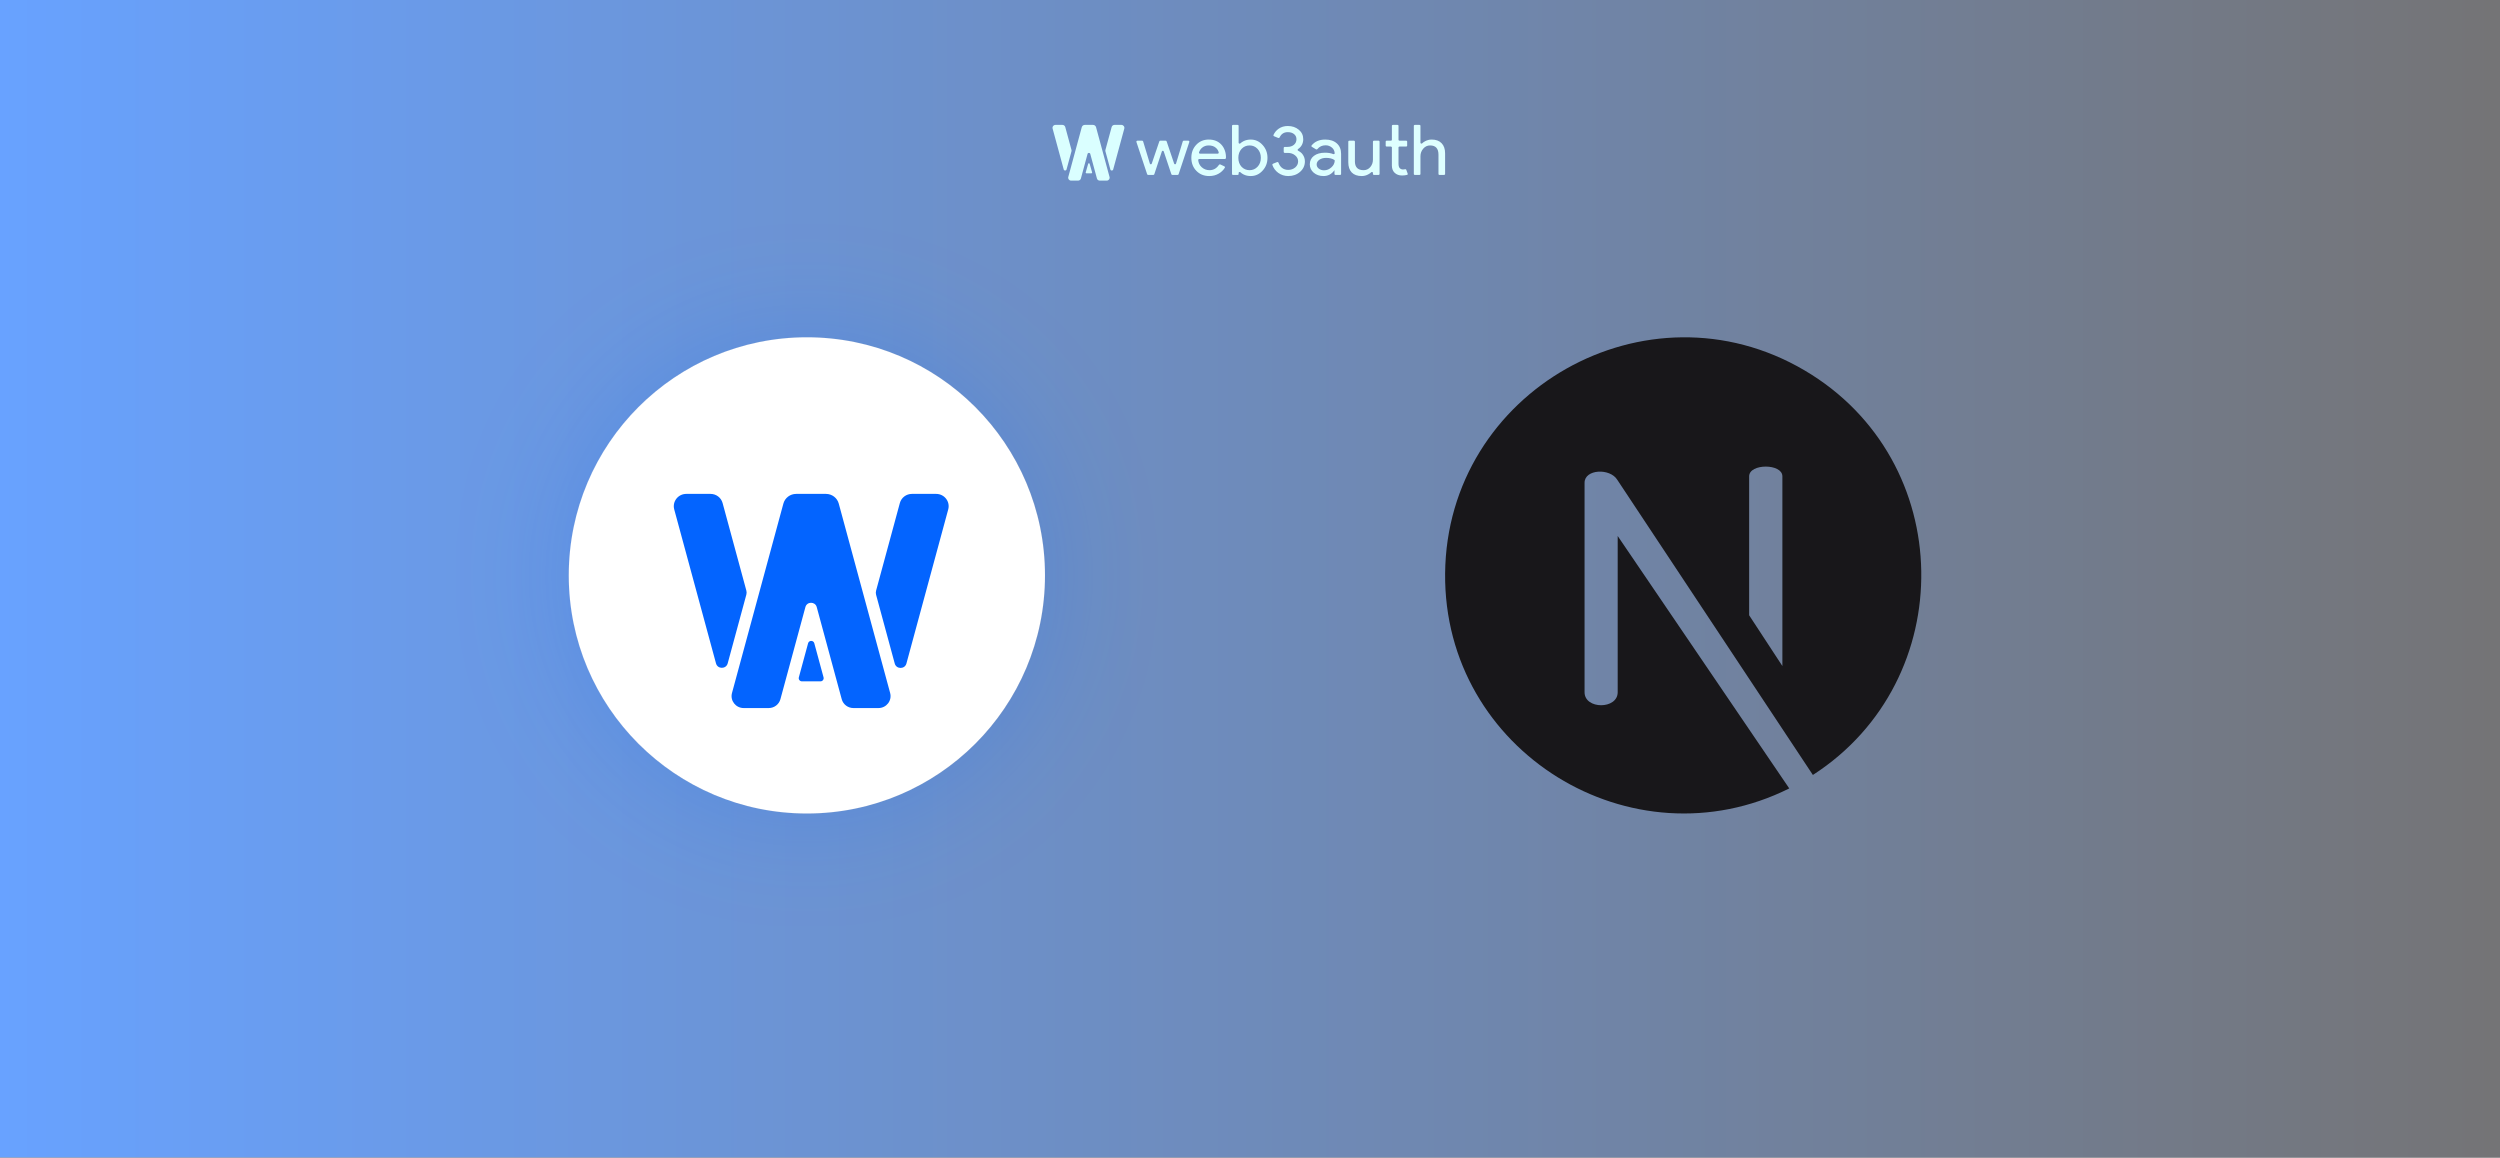
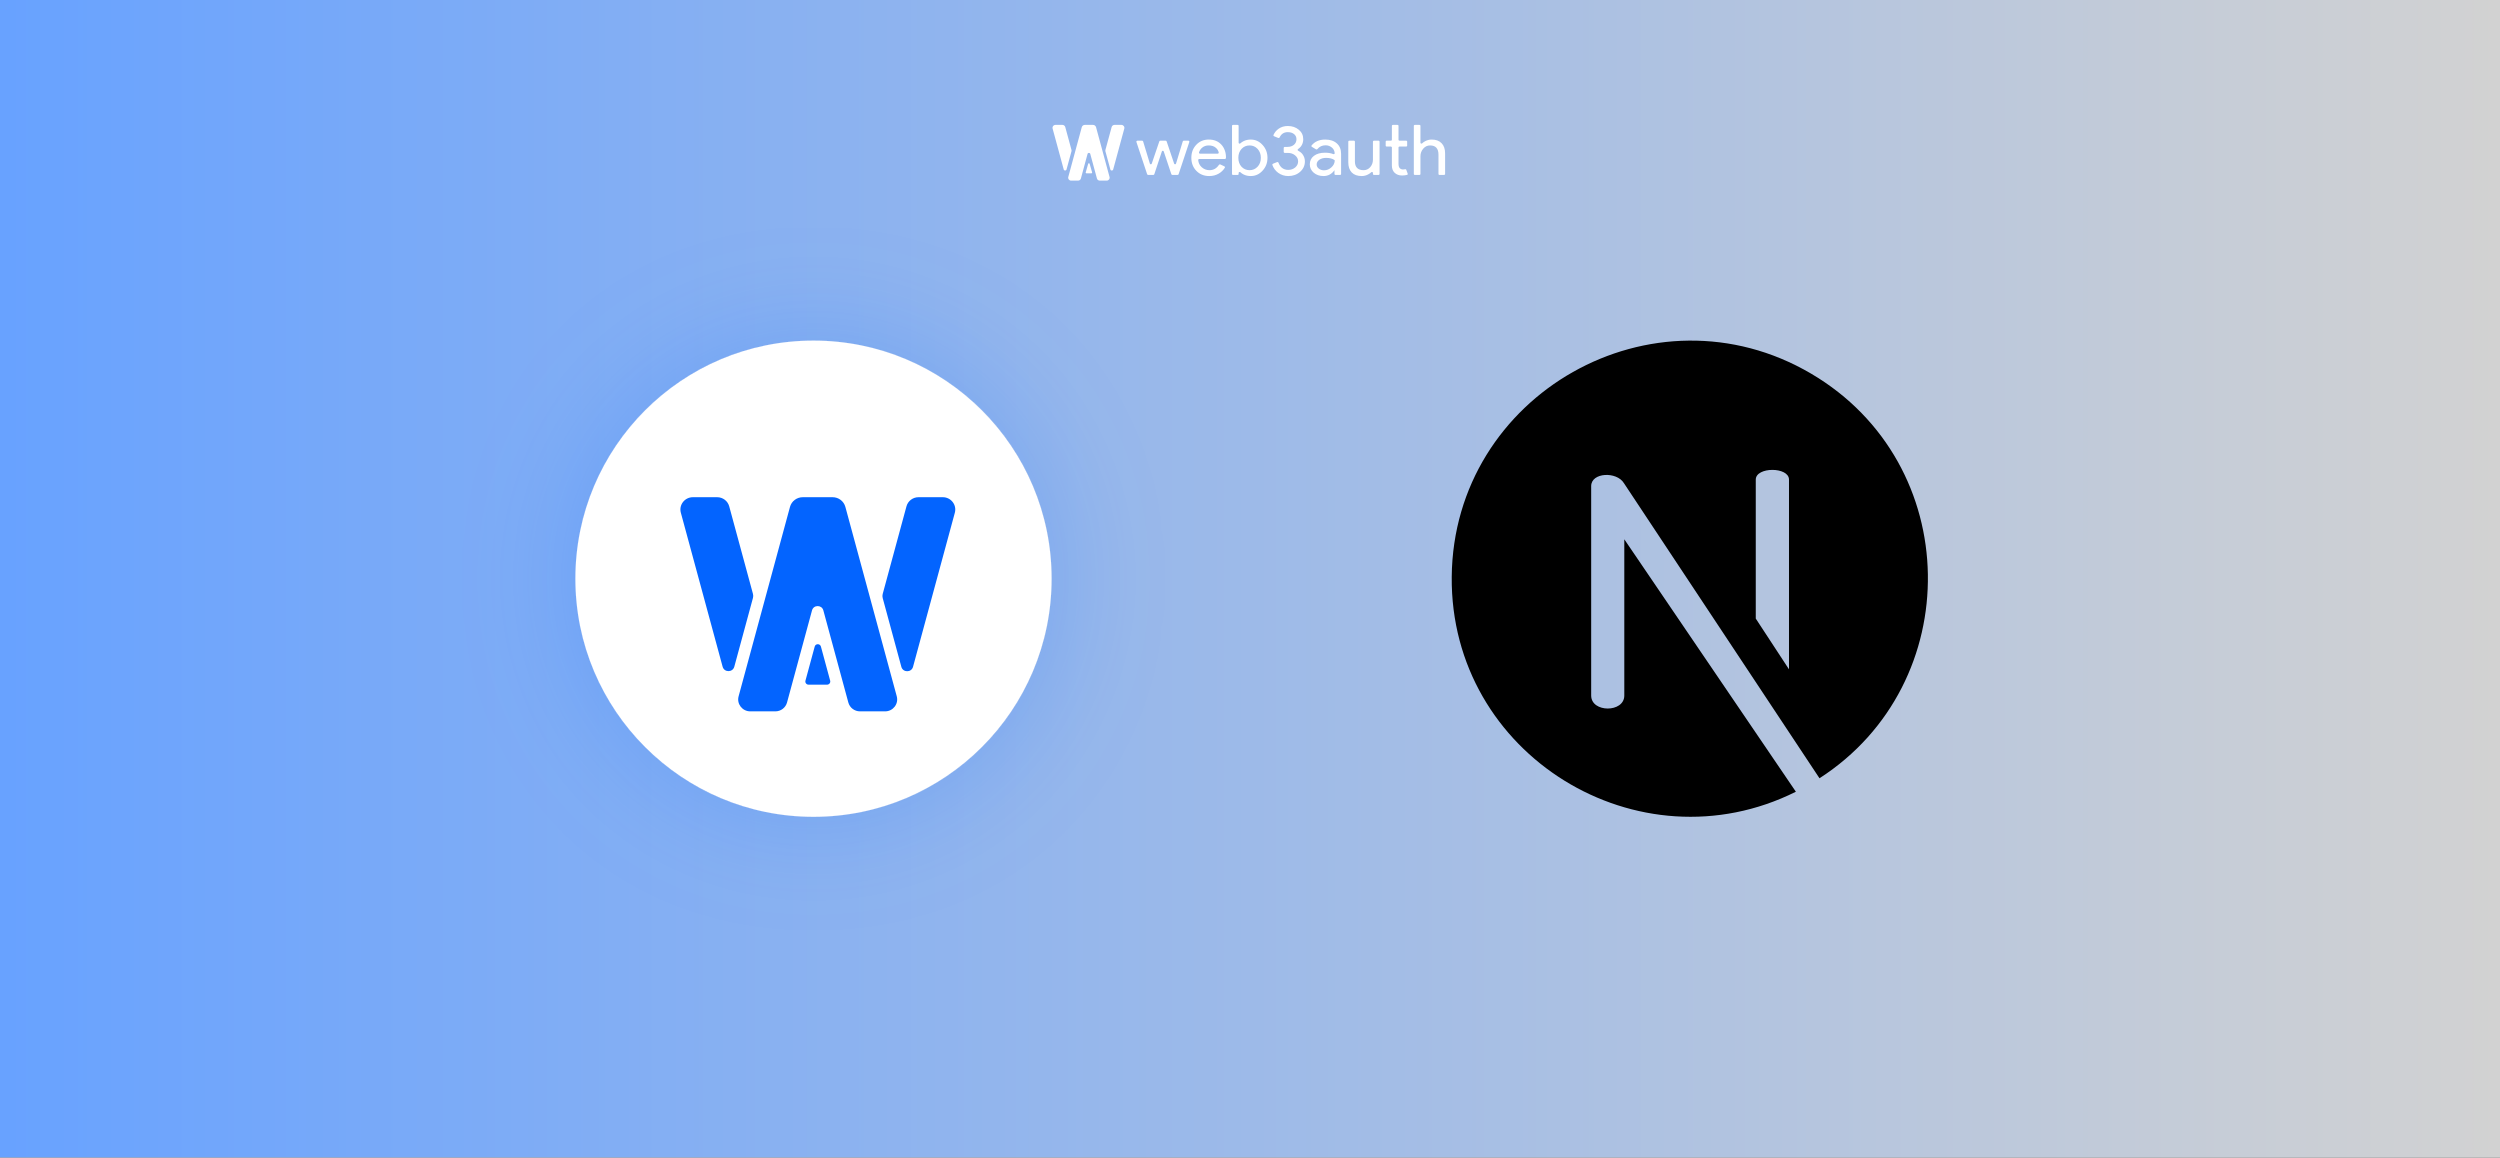
<svg xmlns="http://www.w3.org/2000/svg" width="756" height="350" viewBox="0 0 756 350" fill="none">
  <rect width="756" height="350" fill="black" />
  <rect width="756" height="350" fill="white" />
  <rect width="756" height="350" fill="url(#paint0_linear_1128_242579)" fill-opacity="0.6" />
  <g filter="url(#filter0_d_1128_242579)">
-     <rect x="172" y="102" width="144" height="144" rx="72" fill="white" />
-     <path fill-rule="evenodd" clip-rule="evenodd" d="M241.569 204.835C241.403 205.444 241.869 206.043 242.508 206.043H248.104C248.743 206.043 249.208 205.444 249.043 204.835L246.245 194.52C245.987 193.571 244.625 193.571 244.367 194.52L241.569 204.835Z" fill="#0364FF" />
-     <path fill-rule="evenodd" clip-rule="evenodd" d="M235.997 211.438C235.568 213.017 234.119 214.116 232.463 214.116H224.887C222.482 214.116 220.731 211.862 221.353 209.567L236.894 152.285C237.363 150.557 238.948 149.355 240.759 149.355H249.775C251.586 149.355 253.171 150.557 253.64 152.285L269.181 209.567C269.803 211.862 268.052 214.116 265.647 214.116H258.071C256.415 214.116 254.966 213.017 254.537 211.438L246.979 183.577C246.51 181.847 244.024 181.847 243.555 183.577L235.997 211.438Z" fill="#0364FF" />
-     <path fill-rule="evenodd" clip-rule="evenodd" d="M274.102 200.644C273.617 202.429 271.052 202.429 270.568 200.644L264.926 179.848C264.817 179.446 264.817 179.022 264.926 178.62L272.116 152.117C272.558 150.488 274.053 149.355 275.761 149.355H283.099C285.58 149.355 287.386 151.68 286.744 154.046L274.102 200.644ZM225.695 179.813C225.804 179.411 225.804 178.988 225.695 178.585L218.514 152.117C218.072 150.488 216.577 149.355 214.87 149.355H207.531C205.05 149.355 203.244 151.68 203.886 154.046L216.519 200.609C217.003 202.394 219.568 202.394 220.053 200.609L225.695 179.813Z" fill="#0364FF" />
+     <rect x="174" y="103" width="144" height="144" rx="72" fill="white" />
+     <path fill-rule="evenodd" clip-rule="evenodd" d="M243.569 205.835C243.403 206.444 243.869 207.043 244.508 207.043H250.104C250.743 207.043 251.208 206.444 251.043 205.835L248.245 195.52C247.987 194.571 246.625 194.571 246.367 195.52L243.569 205.835Z" fill="#0364FF" />
+     <path fill-rule="evenodd" clip-rule="evenodd" d="M237.997 212.438C237.568 214.017 236.119 215.116 234.463 215.116H226.887C224.482 215.116 222.731 212.862 223.353 210.567L238.894 153.285C239.363 151.557 240.948 150.355 242.759 150.355H251.775C253.586 150.355 255.171 151.557 255.64 153.285L271.181 210.567C271.803 212.862 270.052 215.116 267.647 215.116H260.071C258.415 215.116 256.966 214.017 256.537 212.438L248.979 184.577C248.51 182.847 246.024 182.847 245.555 184.577L237.997 212.438Z" fill="#0364FF" />
+     <path fill-rule="evenodd" clip-rule="evenodd" d="M276.102 201.644C275.617 203.429 273.052 203.429 272.568 201.644L266.926 180.848C266.817 180.446 266.817 180.022 266.926 179.62L274.116 153.117C274.558 151.488 276.053 150.355 277.761 150.355H285.099C287.58 150.355 289.386 152.68 288.744 155.046L276.102 201.644ZM227.695 180.813C227.804 180.411 227.804 179.988 227.695 179.585L220.514 153.117C220.072 151.488 218.577 150.355 216.87 150.355H209.531C207.05 150.355 205.244 152.68 205.886 155.046L218.519 201.609C219.003 203.394 221.568 203.394 222.053 201.609L227.695 180.813Z" fill="#0364FF" />
  </g>
  <g style="mix-blend-mode:overlay">
-     <path fill-rule="evenodd" clip-rule="evenodd" d="M378.205 53.237C377.421 53.237 376.701 53.075 376.048 52.751C375.679 52.564 375.358 52.342 375.086 52.084C374.914 51.922 374.565 52.032 374.565 52.265V52.613C374.565 52.771 374.433 52.899 374.27 52.899H372.855C372.692 52.899 372.56 52.771 372.56 52.613V38.05C372.56 37.892 372.692 37.764 372.855 37.764H374.264C374.427 37.764 374.559 37.892 374.559 38.05V43.175C374.559 43.408 374.908 43.52 375.081 43.357C375.355 43.099 375.678 42.877 376.048 42.69C376.701 42.365 377.421 42.203 378.205 42.203C379.615 42.203 380.806 42.739 381.78 43.81C382.783 44.895 383.284 46.198 383.284 47.72C383.284 49.256 382.783 50.56 381.78 51.631C380.806 52.702 379.615 53.237 378.205 53.237ZM377.878 51.462C378.837 51.462 379.644 51.109 380.298 50.405C380.952 49.714 381.279 48.819 381.279 47.72C381.279 46.635 380.952 45.74 380.298 45.036C379.644 44.331 378.837 43.979 377.878 43.979C376.905 43.979 376.091 44.331 375.437 45.036C374.798 45.74 374.478 46.635 374.478 47.72C374.478 48.819 374.798 49.721 375.437 50.426C376.091 51.117 376.905 51.462 377.878 51.462ZM365.67 53.237C364.1 53.237 362.807 52.716 361.79 51.673C360.773 50.63 360.264 49.313 360.264 47.72C360.264 46.142 360.758 44.831 361.746 43.789C362.735 42.732 363.999 42.203 365.539 42.203C367.123 42.203 368.38 42.704 369.31 43.704C370.312 44.751 370.791 46.325 370.728 47.757C370.72 47.941 370.56 48.08 370.371 48.08H362.673C362.476 48.08 362.316 48.238 362.337 48.428C362.428 49.283 362.769 49.984 363.359 50.532C364.028 51.152 364.827 51.462 365.757 51.462C366.943 51.462 367.892 50.928 368.603 49.86C368.698 49.718 368.887 49.66 369.045 49.734L370.243 50.301C370.412 50.381 370.48 50.581 370.382 50.737C369.919 51.473 369.307 52.06 368.547 52.498C367.704 52.991 366.745 53.237 365.67 53.237ZM362.582 46.065C362.511 46.271 362.678 46.473 362.903 46.473H368.212C368.416 46.473 368.579 46.303 368.538 46.109C368.419 45.552 368.131 45.082 367.675 44.698C367.137 44.218 366.411 43.979 365.495 43.979C364.74 43.979 364.086 44.204 363.534 44.655C363.096 45.023 362.779 45.492 362.582 46.065ZM359.65 42.939C359.715 42.743 359.564 42.542 359.351 42.542H357.967C357.828 42.542 357.706 42.63 357.667 42.76L355.625 49.479C355.544 49.749 355.152 49.754 355.062 49.487L352.79 42.751C352.748 42.626 352.628 42.542 352.493 42.542H350.876C350.741 42.542 350.621 42.626 350.578 42.75L348.286 49.492C348.196 49.758 347.805 49.752 347.723 49.483L345.681 42.76C345.641 42.63 345.519 42.542 345.38 42.542H343.952C343.74 42.542 343.589 42.743 343.654 42.939L346.896 52.688C346.937 52.814 347.058 52.899 347.194 52.899H348.764C348.9 52.899 349.021 52.814 349.063 52.688L351.35 45.794C351.438 45.53 351.823 45.529 351.912 45.794L354.219 52.689C354.261 52.814 354.381 52.899 354.517 52.899H356.11C356.246 52.899 356.366 52.814 356.408 52.688L359.65 42.939ZM421.777 52.286C422.358 52.808 423.085 53.068 423.957 53.068C424.534 53.068 425.051 53.006 425.508 52.88C425.665 52.837 425.744 52.674 425.69 52.526L425.262 51.352C425.204 51.195 425.021 51.119 424.857 51.169C424.812 51.183 424.766 51.196 424.719 51.208C424.574 51.236 424.422 51.25 424.262 51.25C423.913 51.25 423.601 51.131 423.324 50.891C423.048 50.637 422.91 50.165 422.91 49.475V44.603C422.91 44.445 423.042 44.317 423.205 44.317H425.231C425.394 44.317 425.526 44.189 425.526 44.031V42.828C425.526 42.67 425.394 42.542 425.231 42.542H423.205C423.042 42.542 422.91 42.413 422.91 42.255V38.05C422.91 37.892 422.778 37.764 422.615 37.764H421.2C421.037 37.764 420.905 37.892 420.905 38.05V42.255C420.905 42.413 420.773 42.542 420.61 42.542H419.326C419.163 42.542 419.031 42.67 419.031 42.828V44.031C419.031 44.189 419.163 44.317 419.326 44.317H420.61C420.773 44.317 420.905 44.445 420.905 44.603V50.109C420.92 51.039 421.21 51.765 421.777 52.286ZM393.139 51.969C394.113 51.124 394.6 50.067 394.6 48.798C394.6 48.023 394.375 47.326 393.924 46.706C393.717 46.411 393.419 46.036 392.546 45.561C392.361 45.461 392.356 45.194 392.531 45.078C393.576 44.383 394.098 43.331 394.098 42.098C394.098 40.928 393.655 39.977 392.769 39.244C391.868 38.483 390.756 38.103 389.434 38.103C388.373 38.103 387.451 38.377 386.666 38.927C385.967 39.417 385.446 40.041 385.105 40.799C385.034 40.956 385.115 41.136 385.278 41.202L386.517 41.711C386.693 41.783 386.893 41.697 386.972 41.529C387.46 40.485 388.281 39.963 389.434 39.963C390.219 39.963 390.851 40.16 391.33 40.555C391.81 40.949 392.05 41.464 392.05 42.098C392.05 42.788 391.795 43.352 391.287 43.789C390.778 44.212 390.124 44.423 389.325 44.423H388.524C388.34 44.423 388.192 44.567 388.192 44.745V45.919C388.192 46.097 388.34 46.241 388.524 46.241H389.478C390.32 46.241 391.04 46.487 391.636 46.98C392.246 47.474 392.551 48.08 392.551 48.798C392.551 49.517 392.26 50.13 391.679 50.637C391.083 51.131 390.379 51.377 389.565 51.377C388.824 51.377 388.184 51.166 387.647 50.743C387.202 50.371 386.862 49.867 386.627 49.229C386.56 49.047 386.351 48.948 386.168 49.023L384.955 49.513C384.8 49.575 384.716 49.742 384.771 49.896C385.11 50.857 385.698 51.646 386.535 52.265C387.436 52.913 388.446 53.237 389.565 53.237C390.989 53.237 392.18 52.815 393.139 51.969ZM398.158 49.728C398.158 49.165 398.427 48.693 398.964 48.312C399.517 47.932 400.2 47.742 401.013 47.742C402.057 47.742 402.886 47.95 403.5 48.367C403.583 48.424 403.63 48.518 403.625 48.616C403.585 49.368 403.252 50.028 402.626 50.595C401.972 51.201 401.224 51.504 400.381 51.504C399.785 51.504 399.262 51.335 398.812 50.997C398.376 50.658 398.158 50.236 398.158 49.728ZM404.261 43.366C403.404 42.591 402.234 42.203 400.752 42.203C398.965 42.203 397.588 42.799 396.62 43.992C396.516 44.12 396.555 44.305 396.698 44.392L397.963 45.165C398.096 45.246 398.271 45.21 398.37 45.091C399.005 44.321 399.835 43.937 400.861 43.937C401.602 43.937 402.248 44.176 402.801 44.655C403.356 45.123 403.553 45.686 403.609 46.321C403.629 46.539 403.383 46.681 403.174 46.596C402.484 46.317 401.655 46.177 400.686 46.177C399.291 46.177 398.172 46.494 397.33 47.129C396.501 47.763 396.087 48.615 396.087 49.686C396.087 50.701 396.48 51.546 397.264 52.223C398.064 52.899 399.052 53.237 400.229 53.237C401.609 53.237 402.713 52.645 403.542 51.462V52.613C403.542 52.771 403.674 52.899 403.837 52.899H405.252C405.415 52.899 405.547 52.771 405.547 52.613V46.516C405.547 45.177 405.118 44.127 404.261 43.366ZM417.181 52.595C417.181 52.763 417.04 52.899 416.867 52.899H415.489C415.316 52.899 415.176 52.763 415.176 52.595V52.256C415.176 52.036 414.834 51.931 414.673 52.085C414.42 52.326 414.115 52.541 413.759 52.73C413.134 53.068 412.48 53.237 411.797 53.237C410.489 53.237 409.479 52.878 408.767 52.159C408.07 51.426 407.721 50.391 407.721 49.052V42.846C407.721 42.678 407.862 42.542 408.035 42.542H409.413C409.586 42.542 409.727 42.678 409.727 42.846V48.925C409.77 50.616 410.649 51.462 412.364 51.462C413.163 51.462 413.831 51.152 414.369 50.532C414.907 49.898 415.176 49.144 415.176 48.27V42.846C415.176 42.678 415.316 42.542 415.489 42.542H416.867C417.04 42.542 417.181 42.678 417.181 42.846V52.595ZM427.54 38.05C427.54 37.892 427.672 37.764 427.835 37.764H429.25C429.413 37.764 429.545 37.892 429.545 38.05V43.185C429.545 43.404 429.886 43.508 430.046 43.354C430.294 43.113 430.592 42.899 430.94 42.711C431.579 42.373 432.24 42.203 432.923 42.203C434.231 42.203 435.234 42.57 435.931 43.303C436.643 44.021 436.999 45.05 436.999 46.389V52.613C436.999 52.771 436.867 52.899 436.704 52.899H435.289C435.126 52.899 434.994 52.771 434.994 52.613V46.769C434.994 44.909 434.144 43.979 432.444 43.979C431.63 43.979 430.94 44.31 430.373 44.972C429.821 45.621 429.545 46.382 429.545 47.255V52.613C429.545 52.771 429.413 52.899 429.25 52.899H427.835C427.672 52.899 427.54 52.771 427.54 52.613V38.05Z" fill="white" />
+     <path fill-rule="evenodd" clip-rule="evenodd" d="M378.205 53.237C377.421 53.237 376.701 53.075 376.048 52.751C375.679 52.564 375.358 52.342 375.086 52.084C374.914 51.922 374.565 52.032 374.565 52.265V52.613C374.565 52.771 374.433 52.899 374.27 52.899H372.855C372.692 52.899 372.56 52.771 372.56 52.613V38.05C372.56 37.892 372.692 37.764 372.855 37.764H374.264C374.427 37.764 374.559 37.892 374.559 38.05V43.175C374.559 43.408 374.908 43.52 375.081 43.357C375.355 43.099 375.678 42.877 376.048 42.69C376.701 42.365 377.421 42.203 378.205 42.203C379.615 42.203 380.806 42.739 381.78 43.81C382.783 44.895 383.284 46.198 383.284 47.72C383.284 49.256 382.783 50.56 381.78 51.631C380.806 52.702 379.615 53.237 378.205 53.237ZM377.878 51.462C378.837 51.462 379.644 51.109 380.298 50.405C380.952 49.714 381.279 48.819 381.279 47.72C381.279 46.635 380.952 45.74 380.298 45.036C379.644 44.331 378.837 43.979 377.878 43.979C376.905 43.979 376.091 44.331 375.437 45.036C374.798 45.74 374.478 46.635 374.478 47.72C374.478 48.819 374.798 49.721 375.437 50.426C376.091 51.117 376.905 51.462 377.878 51.462ZM365.67 53.237C364.1 53.237 362.807 52.716 361.79 51.673C360.773 50.63 360.264 49.313 360.264 47.72C360.264 46.142 360.758 44.831 361.746 43.789C362.735 42.732 363.999 42.203 365.539 42.203C367.123 42.203 368.38 42.704 369.31 43.704C370.312 44.751 370.791 46.325 370.728 47.757C370.72 47.941 370.56 48.08 370.371 48.08H362.673C362.476 48.08 362.316 48.238 362.337 48.428C362.428 49.283 362.769 49.984 363.359 50.532C364.028 51.152 364.827 51.462 365.757 51.462C366.943 51.462 367.892 50.928 368.603 49.86C368.698 49.718 368.887 49.66 369.045 49.734L370.243 50.301C370.412 50.381 370.48 50.581 370.382 50.737C369.919 51.473 369.307 52.06 368.547 52.498C367.704 52.991 366.745 53.237 365.67 53.237ZM362.582 46.065C362.511 46.271 362.678 46.473 362.903 46.473H368.212C368.416 46.473 368.579 46.303 368.538 46.109C368.419 45.552 368.131 45.082 367.675 44.698C367.137 44.218 366.411 43.979 365.495 43.979C364.74 43.979 364.086 44.204 363.534 44.655C363.096 45.023 362.779 45.492 362.582 46.065ZM359.65 42.939C359.715 42.743 359.564 42.542 359.351 42.542H357.967C357.828 42.542 357.706 42.63 357.667 42.76L355.625 49.479C355.544 49.749 355.152 49.754 355.062 49.487L352.79 42.751C352.748 42.626 352.628 42.542 352.493 42.542H350.876C350.741 42.542 350.621 42.626 350.578 42.75L348.286 49.492C348.196 49.758 347.805 49.752 347.723 49.483L345.681 42.76C345.641 42.63 345.519 42.542 345.38 42.542H343.952C343.74 42.542 343.589 42.743 343.654 42.939L346.896 52.688C346.937 52.814 347.058 52.899 347.194 52.899H348.764C348.9 52.899 349.021 52.814 349.063 52.688L351.35 45.794C351.438 45.53 351.823 45.529 351.912 45.794L354.219 52.689C354.261 52.814 354.381 52.899 354.517 52.899H356.11C356.246 52.899 356.366 52.814 356.408 52.688L359.65 42.939ZM421.777 52.286C422.358 52.808 423.085 53.068 423.957 53.068C424.534 53.068 425.051 53.006 425.508 52.88C425.665 52.837 425.744 52.674 425.69 52.526L425.262 51.352C425.204 51.195 425.021 51.119 424.857 51.169C424.812 51.183 424.766 51.196 424.719 51.208C424.574 51.236 424.422 51.25 424.262 51.25C423.913 51.25 423.601 51.131 423.324 50.891C423.048 50.637 422.91 50.165 422.91 49.475V44.603C422.91 44.445 423.042 44.317 423.205 44.317H425.231C425.394 44.317 425.526 44.189 425.526 44.031V42.828C425.526 42.67 425.394 42.542 425.231 42.542H423.205C423.042 42.542 422.91 42.413 422.91 42.255V38.05C422.91 37.892 422.778 37.764 422.615 37.764H421.2C421.037 37.764 420.905 37.892 420.905 38.05V42.255C420.905 42.413 420.773 42.542 420.61 42.542H419.326C419.163 42.542 419.031 42.67 419.031 42.828V44.031C419.031 44.189 419.163 44.317 419.326 44.317H420.61C420.773 44.317 420.905 44.445 420.905 44.603V50.109C420.92 51.039 421.21 51.765 421.777 52.286ZM393.139 51.969C394.113 51.124 394.6 50.067 394.6 48.798C394.6 48.023 394.375 47.326 393.924 46.706C393.717 46.411 393.419 46.036 392.546 45.561C392.361 45.461 392.356 45.194 392.531 45.078C393.576 44.383 394.098 43.331 394.098 42.098C394.098 40.928 393.655 39.977 392.769 39.244C391.868 38.483 390.756 38.103 389.434 38.103C388.373 38.103 387.451 38.377 386.666 38.927C385.967 39.417 385.446 40.041 385.105 40.799C385.034 40.956 385.115 41.136 385.278 41.202L386.517 41.711C386.693 41.783 386.893 41.697 386.972 41.529C387.46 40.485 388.281 39.963 389.434 39.963C390.219 39.963 390.851 40.16 391.33 40.555C391.81 40.949 392.05 41.464 392.05 42.098C392.05 42.788 391.795 43.352 391.287 43.789C390.778 44.212 390.124 44.423 389.325 44.423H388.524C388.34 44.423 388.192 44.567 388.192 44.745V45.919C388.192 46.097 388.34 46.241 388.524 46.241H389.478C390.32 46.241 391.04 46.487 391.636 46.98C392.246 47.474 392.551 48.08 392.551 48.798C392.551 49.517 392.26 50.13 391.679 50.637C391.083 51.131 390.379 51.377 389.565 51.377C388.824 51.377 388.184 51.166 387.647 50.743C387.202 50.371 386.862 49.867 386.627 49.229C386.56 49.047 386.351 48.948 386.168 49.023L384.955 49.513C384.8 49.575 384.716 49.742 384.771 49.896C385.11 50.857 385.698 51.646 386.535 52.265C387.436 52.913 388.446 53.237 389.565 53.237C390.989 53.237 392.18 52.815 393.139 51.969ZM398.158 49.728C398.158 49.165 398.427 48.693 398.964 48.312C399.517 47.932 400.2 47.742 401.013 47.742C402.057 47.742 402.886 47.95 403.5 48.367C403.583 48.424 403.63 48.518 403.625 48.616C403.585 49.368 403.252 50.028 402.626 50.595C401.972 51.201 401.224 51.504 400.381 51.504C399.785 51.504 399.262 51.335 398.812 50.997C398.376 50.658 398.158 50.236 398.158 49.728ZM404.261 43.366C403.404 42.591 402.234 42.203 400.752 42.203C398.965 42.203 397.588 42.799 396.62 43.992C396.516 44.12 396.555 44.305 396.698 44.392L397.963 45.165C398.096 45.246 398.272 45.21 398.37 45.091C399.005 44.321 399.835 43.937 400.861 43.937C401.602 43.937 402.248 44.176 402.801 44.655C403.356 45.123 403.553 45.686 403.609 46.321C403.629 46.539 403.383 46.681 403.174 46.596C402.484 46.317 401.655 46.177 400.686 46.177C399.291 46.177 398.172 46.494 397.33 47.129C396.501 47.763 396.087 48.615 396.087 49.686C396.087 50.701 396.48 51.546 397.264 52.223C398.064 52.899 399.052 53.237 400.229 53.237C401.609 53.237 402.713 52.645 403.542 51.462V52.613C403.542 52.771 403.674 52.899 403.837 52.899H405.252C405.415 52.899 405.547 52.771 405.547 52.613V46.516C405.547 45.177 405.118 44.127 404.261 43.366ZM417.181 52.595C417.181 52.763 417.04 52.899 416.867 52.899H415.489C415.316 52.899 415.176 52.763 415.176 52.595V52.256C415.176 52.036 414.834 51.931 414.673 52.085C414.42 52.326 414.115 52.541 413.759 52.73C413.134 53.068 412.48 53.237 411.797 53.237C410.489 53.237 409.479 52.878 408.767 52.159C408.07 51.426 407.721 50.391 407.721 49.052V42.846C407.721 42.678 407.862 42.542 408.035 42.542H409.413C409.586 42.542 409.727 42.678 409.727 42.846V48.925C409.77 50.616 410.649 51.462 412.364 51.462C413.163 51.462 413.831 51.152 414.369 50.532C414.907 49.898 415.176 49.144 415.176 48.27V42.846C415.176 42.678 415.316 42.542 415.489 42.542H416.867C417.04 42.542 417.181 42.678 417.181 42.846V52.595ZM427.54 38.05C427.54 37.892 427.672 37.764 427.835 37.764H429.25C429.413 37.764 429.545 37.892 429.545 38.05V43.185C429.545 43.404 429.886 43.508 430.046 43.354C430.294 43.113 430.592 42.899 430.94 42.711C431.579 42.373 432.24 42.203 432.923 42.203C434.231 42.203 435.234 42.57 435.931 43.303C436.643 44.021 436.999 45.05 436.999 46.389V52.613C436.999 52.771 436.867 52.899 436.704 52.899H435.289C435.126 52.899 434.994 52.771 434.994 52.613V46.769C434.994 44.909 434.144 43.979 432.444 43.979C431.63 43.979 430.94 44.31 430.373 44.972C429.821 45.621 429.545 46.382 429.545 47.255V52.613C429.545 52.771 429.413 52.899 429.25 52.899H427.835C427.672 52.899 427.54 52.771 427.54 52.613V38.05Z" fill="white" />
    <path d="M335.774 51.257C335.891 51.687 336.509 51.687 336.625 51.257L339.986 38.892C340.14 38.323 339.705 37.764 339.107 37.764H337.036C336.624 37.764 336.264 38.036 336.158 38.428L334.263 45.401C334.236 45.498 334.236 45.6 334.263 45.696L335.774 51.257Z" fill="white" />
    <path d="M324.031 45.392C324.057 45.489 324.057 45.59 324.031 45.687L322.52 51.248C322.403 51.678 321.785 51.678 321.668 51.248L318.311 38.892C318.156 38.323 318.591 37.764 319.189 37.764H321.261C321.672 37.764 322.032 38.036 322.139 38.428L324.031 45.392Z" fill="white" />
    <path d="M326.863 53.975C326.761 54.355 326.413 54.619 326.015 54.619H323.895C323.318 54.619 322.898 54.077 323.047 53.526L327.127 38.468C327.24 38.052 327.62 37.764 328.055 37.764H330.52C330.955 37.764 331.335 38.052 331.448 38.468L335.528 53.526C335.677 54.077 335.257 54.619 334.68 54.619H332.559C332.162 54.619 331.814 54.355 331.711 53.975L329.698 46.544C329.586 46.129 328.989 46.129 328.877 46.544L326.863 53.975Z" fill="white" />
    <path d="M328.543 52.408C328.391 52.408 328.281 52.273 328.32 52.136L329.065 49.529C329.126 49.316 329.449 49.316 329.51 49.529L330.255 52.136C330.294 52.273 330.184 52.408 330.032 52.408H328.543Z" fill="white" />
  </g>
  <g clip-path="url(#clip0_1128_242579)">
-     <path d="M545.675 111.987C498.048 83.983 437.53 118.186 437.003 173.404C436.489 227.325 493.552 262.151 541.072 238.419L489.189 162.085L489.189 209.334C489.189 214.569 479.171 214.569 479.171 209.334V145.993C479.171 141.838 486.891 141.497 489.078 145.109L548.215 234.348C592.638 205.735 592.038 139.248 545.675 111.987ZM538.993 201.407L528.944 186.057V144.035C528.944 140.117 538.993 140.117 538.993 144.035V201.407Z" fill="#18171A" />
+     <path d="M547.675 112.987C500.048 84.983 439.53 119.186 439.003 174.404C438.489 228.325 495.552 263.151 543.072 239.419L491.189 163.085L491.189 210.334C491.189 215.569 481.171 215.569 481.171 210.334V146.993C481.171 142.838 488.891 142.497 491.078 146.109L550.215 235.348C594.638 206.735 594.038 140.248 547.675 112.987ZM540.993 202.407L530.944 187.057V145.035C530.944 141.117 540.993 141.117 540.993 145.035V202.407Z" fill="black" />
  </g>
  <defs>
-     <filter id="filter0_d_1128_242579" x="138" y="68" width="212" height="212" filterUnits="userSpaceOnUse" color-interpolation-filters="sRGB">
+     <filter id="filter0_d_1128_242579" x="140" y="69" width="212" height="212" filterUnits="userSpaceOnUse" color-interpolation-filters="sRGB">
      <feFlood flood-opacity="0" result="BackgroundImageFix" />
      <feColorMatrix in="SourceAlpha" type="matrix" values="0 0 0 0 0 0 0 0 0 0 0 0 0 0 0 0 0 0 127 0" result="hardAlpha" />
      <feOffset />
      <feGaussianBlur stdDeviation="17" />
      <feComposite in2="hardAlpha" operator="out" />
      <feColorMatrix type="matrix" values="0 0 0 0 0.012 0 0 0 0 0.392 0 0 0 0 1 0 0 0 0.2 0" />
      <feBlend mode="normal" in2="BackgroundImageFix" result="effect1_dropShadow_1128_242579" />
      <feBlend mode="normal" in="SourceGraphic" in2="effect1_dropShadow_1128_242579" result="shape" />
    </filter>
    <linearGradient id="paint0_linear_1128_242579" x1="0" y1="206.5" x2="756" y2="206.5" gradientUnits="userSpaceOnUse">
      <stop stop-color="#0364FF" />
-       <stop offset="1" stop-color="#18171A" />
+       <stop offset="1" stop-color="#B4B4B4" />
    </linearGradient>
    <clipPath id="clip0_1128_242579">
-       <rect width="144" height="144" fill="white" transform="translate(437 102)" />
+       <rect width="144" height="144" fill="white" transform="translate(439 103)" />
    </clipPath>
  </defs>
</svg>
